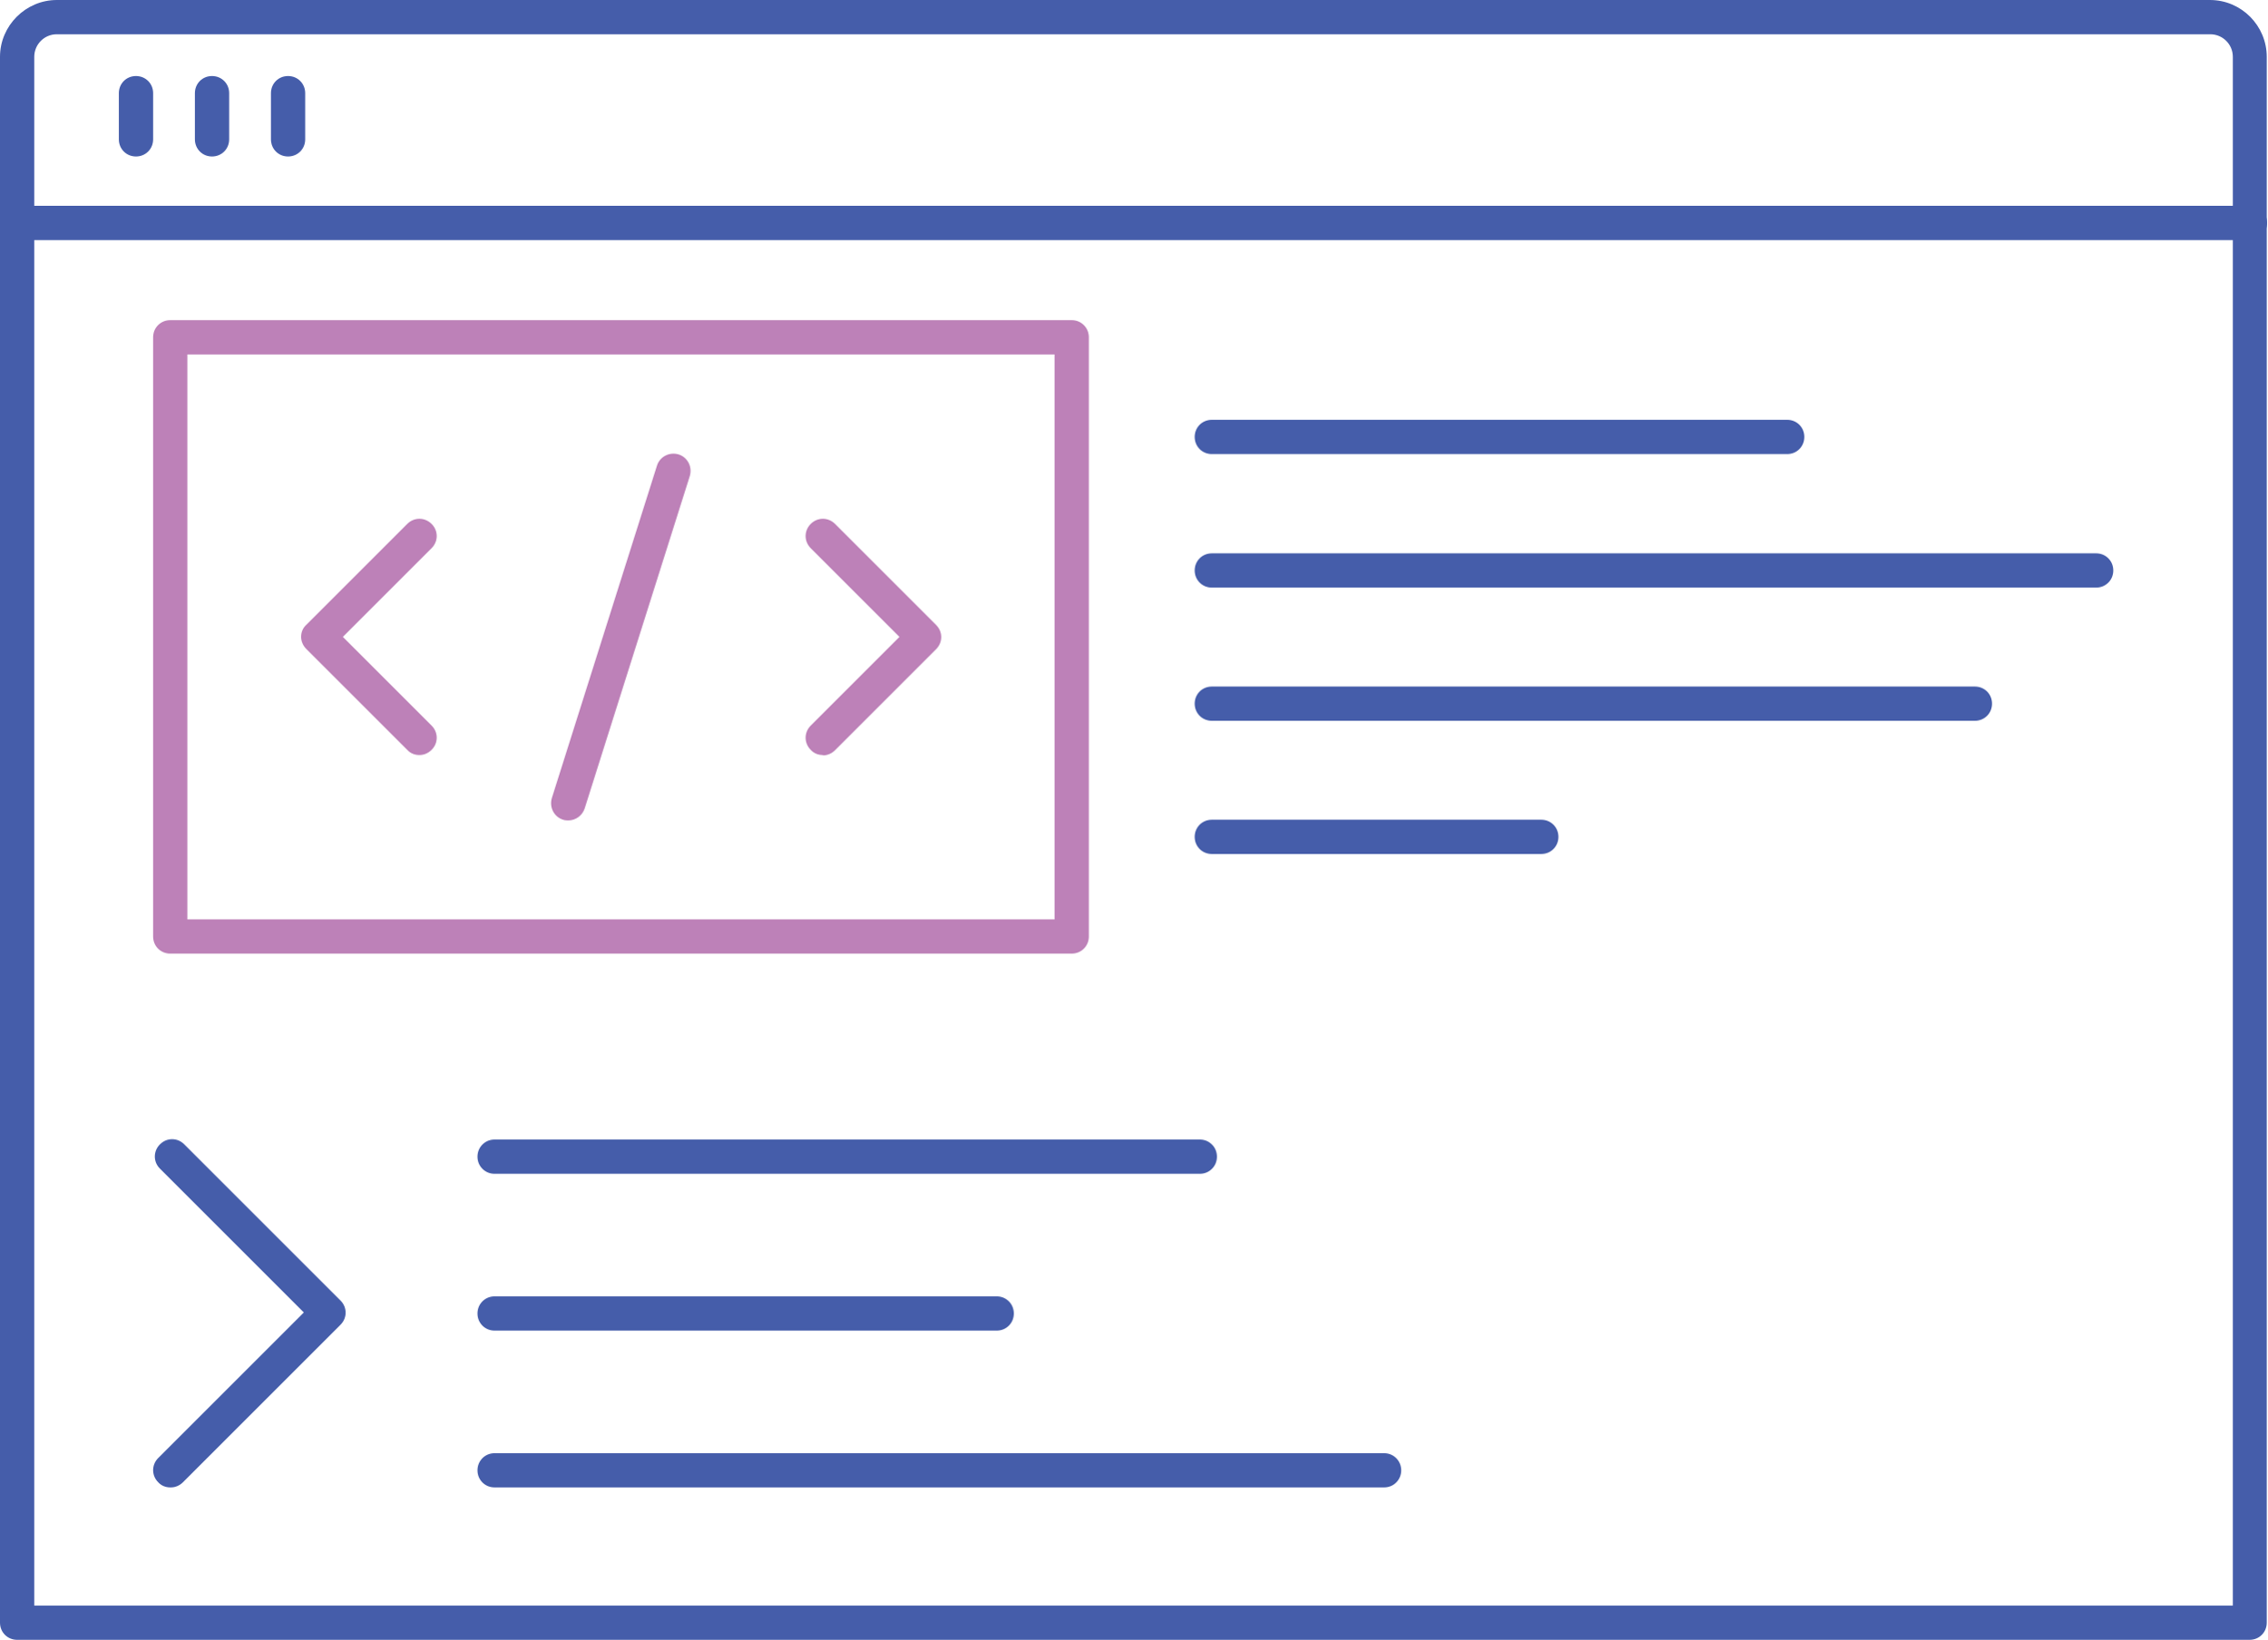
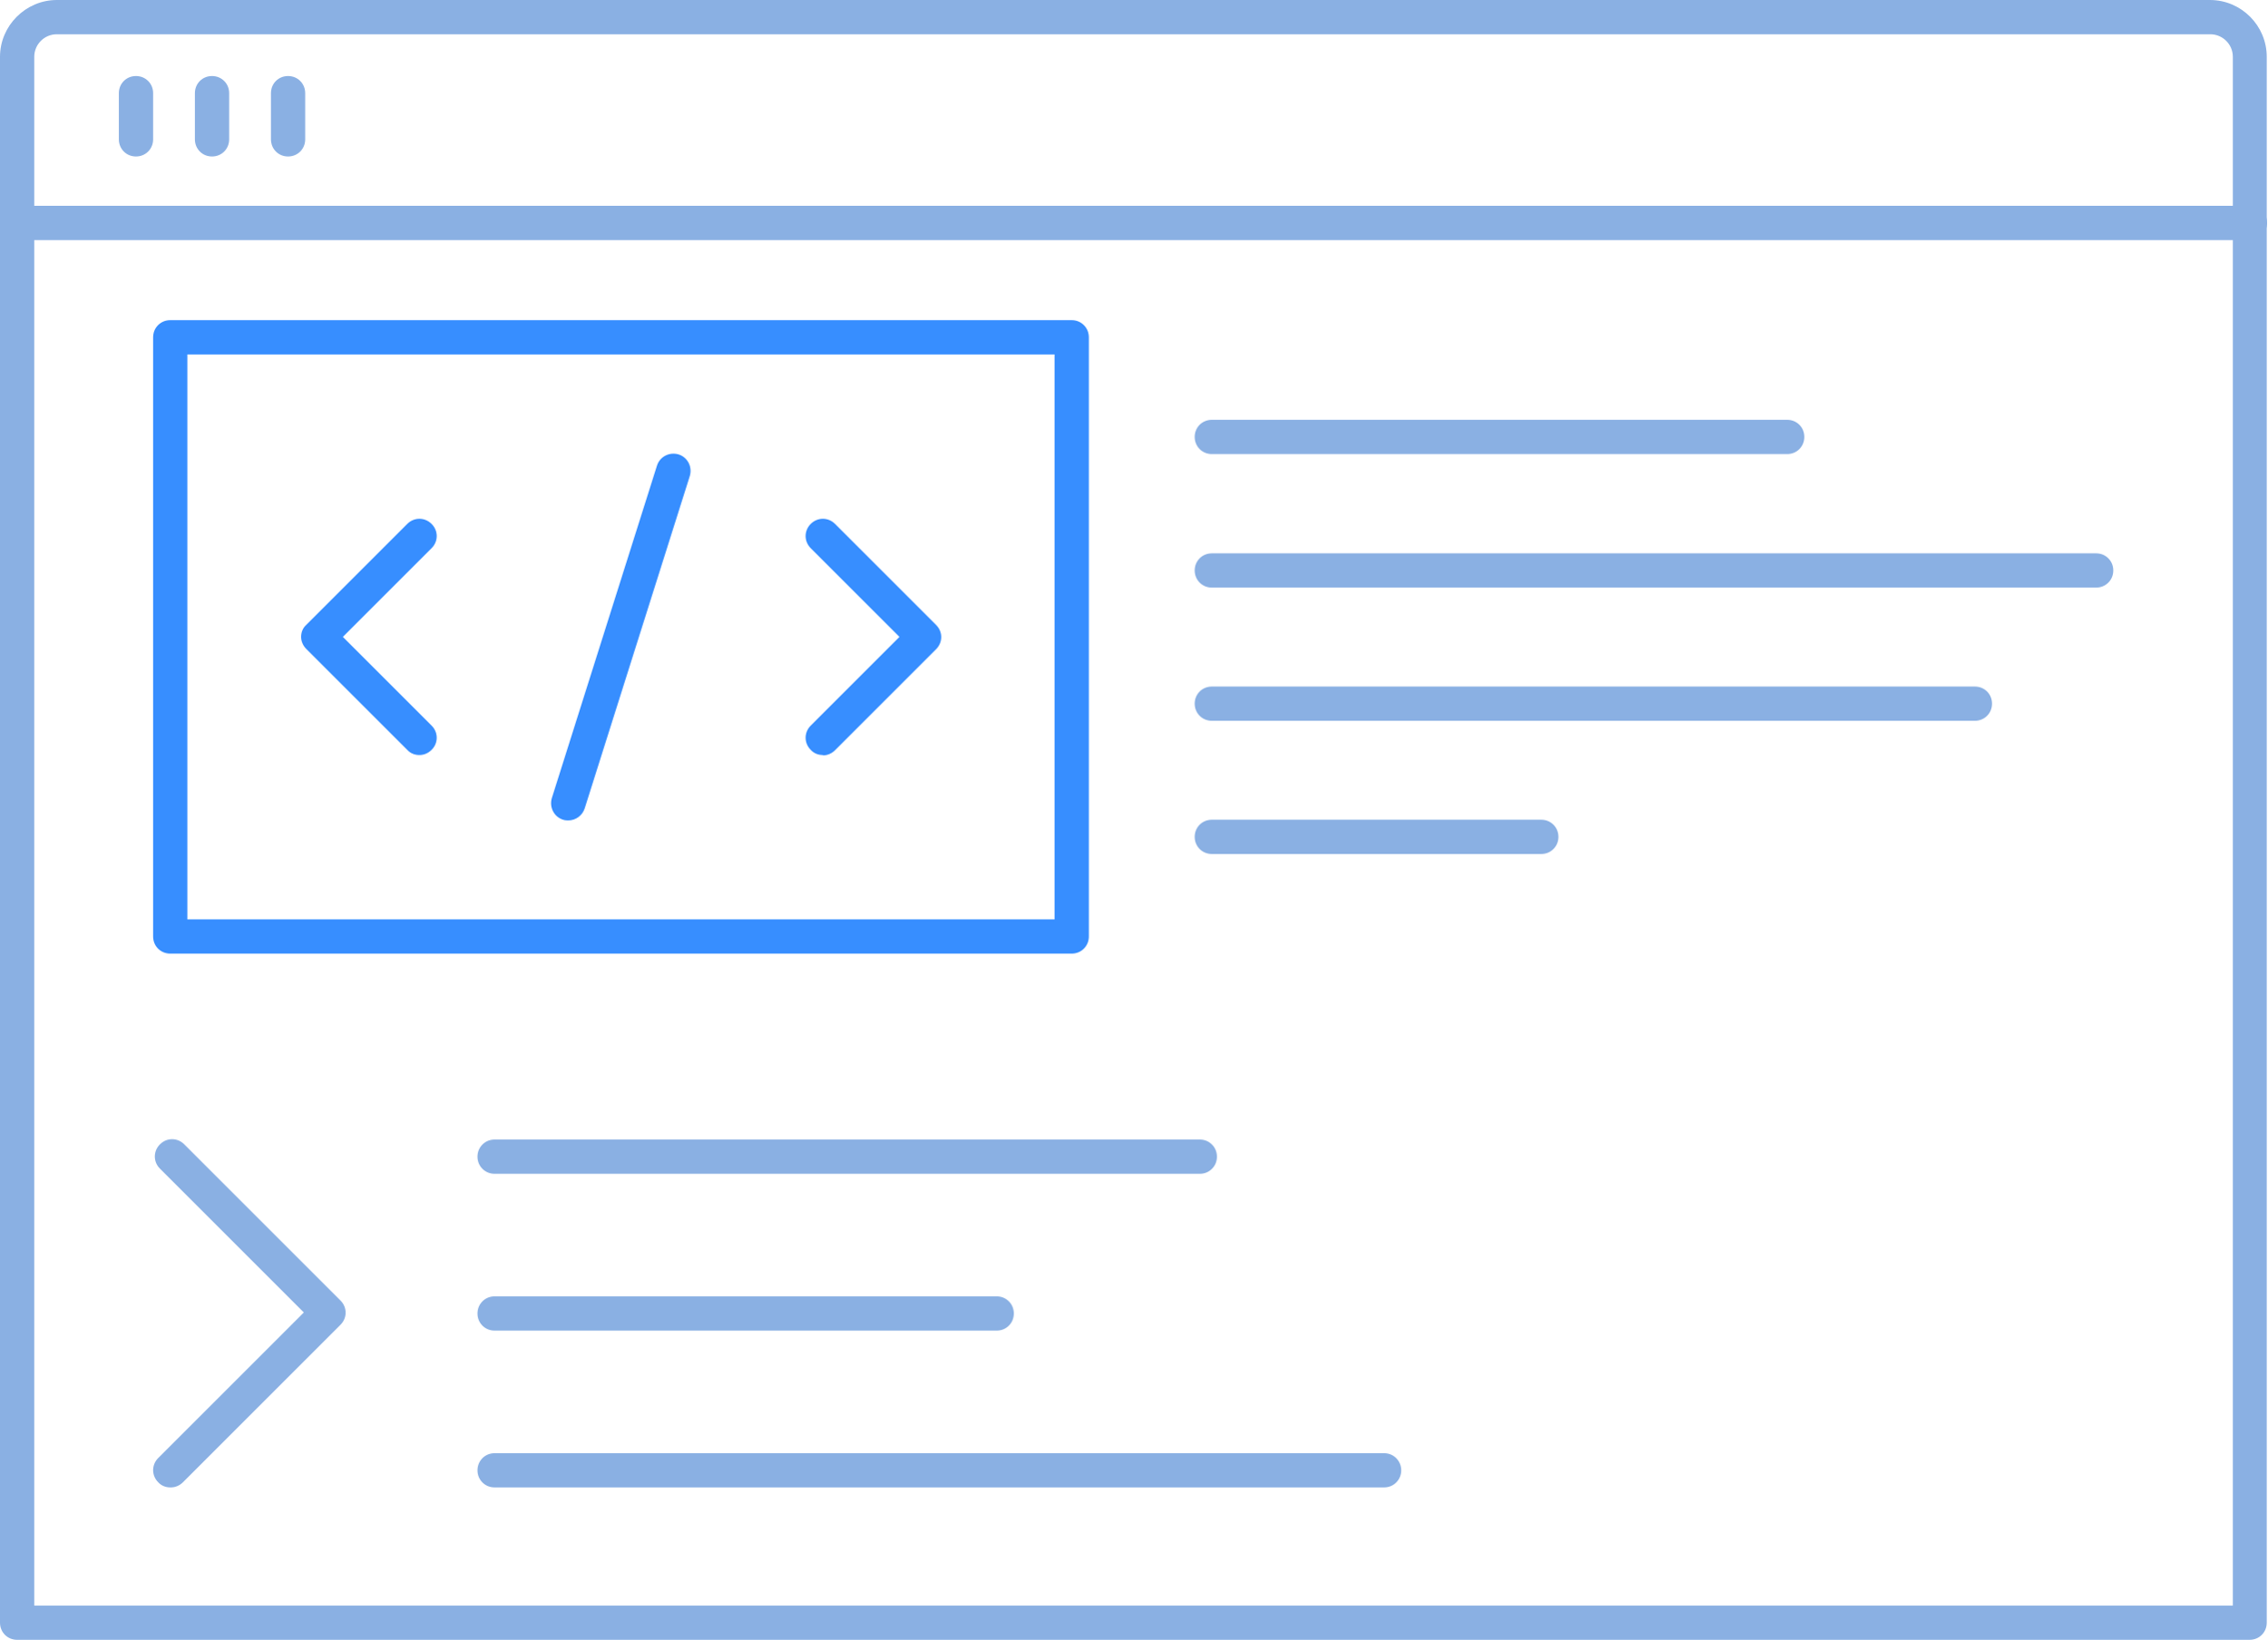
<svg xmlns="http://www.w3.org/2000/svg" id="uuid-af2f7b8c-9588-497f-85b2-9b81253f0590" viewBox="0 0 66.19 47.89">
  <defs>
-     <style>.uuid-5c950c21-0f0e-4178-ad9b-1a1d68dfb688{fill:#bd81b8;}.uuid-cfece93f-2ff9-422f-8a50-f619a60251f9{fill:#455daa;}</style>
+     <style>.uuid-5c950c21-0f0e-4178-ad9b-1a1d68dfb688{fill:#378eff;}.uuid-cfece93f-2ff9-422f-8a50-f619a60251f9{fill:#8ab0e3;}</style>
  </defs>
  <path class="uuid-cfece93f-2ff9-422f-8a50-f619a60251f9" d="M65.69,47.89H.5c-.28,0-.5-.22-.5-.5V1.66C0,.75,.75,0,1.66,0h62.86c.92,0,1.66,.75,1.66,1.66V47.39c0,.28-.22,.5-.5,.5ZM1,46.89H65.19V1.66c0-.37-.3-.66-.66-.66H1.66c-.37,0-.66,.3-.66,.66V46.89Z" />
  <path class="uuid-cfece93f-2ff9-422f-8a50-f619a60251f9" d="M65.69,7.01H.5c-.28,0-.5-.22-.5-.5s.22-.5,.5-.5H65.69c.28,0,.5,.22,.5,.5s-.22,.5-.5,.5Z" />
  <g>
    <path class="uuid-cfece93f-2ff9-422f-8a50-f619a60251f9" d="M3.97,4.57c-.28,0-.5-.22-.5-.5v-1.35c0-.28,.22-.5,.5-.5s.5,.22,.5,.5v1.35c0,.28-.22,.5-.5,.5Z" />
    <path class="uuid-cfece93f-2ff9-422f-8a50-f619a60251f9" d="M6.19,4.57c-.28,0-.5-.22-.5-.5v-1.35c0-.28,.22-.5,.5-.5s.5,.22,.5,.5v1.35c0,.28-.22,.5-.5,.5Z" />
    <path class="uuid-cfece93f-2ff9-422f-8a50-f619a60251f9" d="M8.41,4.57c-.28,0-.5-.22-.5-.5v-1.35c0-.28,.22-.5,.5-.5s.5,.22,.5,.5v1.35c0,.28-.22,.5-.5,.5Z" />
  </g>
  <g>
    <path class="uuid-5c950c21-0f0e-4178-ad9b-1a1d68dfb688" d="M16.59,23.96s-.1,0-.15-.02c-.26-.08-.41-.36-.33-.63l3.07-9.71c.08-.26,.36-.41,.63-.33,.26,.08,.41,.36,.33,.63l-3.07,9.71c-.07,.21-.26,.35-.48,.35Z" />
    <g>
      <path class="uuid-5c950c21-0f0e-4178-ad9b-1a1d68dfb688" d="M12.24,22.05c-.13,0-.26-.05-.35-.15l-2.95-2.95c-.09-.09-.15-.22-.15-.35s.05-.26,.15-.35l2.95-2.95c.2-.2,.51-.2,.71,0,.2,.2,.2,.51,0,.71l-2.59,2.59,2.59,2.59c.2,.2,.2,.51,0,.71-.1,.1-.23,.15-.35,.15Z" />
      <path class="uuid-5c950c21-0f0e-4178-ad9b-1a1d68dfb688" d="M24.02,22.05c-.13,0-.26-.05-.35-.15-.2-.2-.2-.51,0-.71l2.59-2.59-2.59-2.59c-.2-.2-.2-.51,0-.71,.2-.2,.51-.2,.71,0l2.95,2.95c.2,.2,.2,.51,0,.71l-2.95,2.95c-.1,.1-.23,.15-.35,.15Z" />
    </g>
  </g>
  <path class="uuid-5c950c21-0f0e-4178-ad9b-1a1d68dfb688" d="M31.29,27.85H4.97c-.28,0-.5-.22-.5-.5V9.85c0-.28,.22-.5,.5-.5H31.29c.28,0,.5,.22,.5,.5V27.35c0,.28-.22,.5-.5,.5Zm-25.82-1H30.79V10.35H5.47V26.85Z" />
  <g>
    <path class="uuid-cfece93f-2ff9-422f-8a50-f619a60251f9" d="M52.18,13.26h-16.8c-.28,0-.5-.22-.5-.5s.22-.5,.5-.5h16.8c.28,0,.5,.22,.5,.5s-.22,.5-.5,.5Z" />
    <path class="uuid-cfece93f-2ff9-422f-8a50-f619a60251f9" d="M61.2,17.16h-25.82c-.28,0-.5-.22-.5-.5s.22-.5,.5-.5h25.82c.28,0,.5,.22,.5,.5s-.22,.5-.5,.5Z" />
    <path class="uuid-cfece93f-2ff9-422f-8a50-f619a60251f9" d="M57.66,21.05h-22.28c-.28,0-.5-.22-.5-.5s.22-.5,.5-.5h22.28c.28,0,.5,.22,.5,.5s-.22,.5-.5,.5Z" />
    <path class="uuid-cfece93f-2ff9-422f-8a50-f619a60251f9" d="M45,24.94h-9.62c-.28,0-.5-.22-.5-.5s.22-.5,.5-.5h9.62c.28,0,.5,.22,.5,.5s-.22,.5-.5,.5Z" />
  </g>
  <path class="uuid-cfece93f-2ff9-422f-8a50-f619a60251f9" d="M4.97,43.44c-.13,0-.26-.05-.35-.15-.2-.2-.2-.51,0-.71l4.25-4.25-4.2-4.2c-.2-.2-.2-.51,0-.71,.2-.2,.51-.2,.71,0l4.56,4.56c.2,.2,.2,.51,0,.71l-4.6,4.6c-.1,.1-.23,.15-.35,.15Z" />
  <path class="uuid-cfece93f-2ff9-422f-8a50-f619a60251f9" d="M35.03,34.28H14.44c-.28,0-.5-.22-.5-.5s.22-.5,.5-.5h20.59c.28,0,.5,.22,.5,.5s-.22,.5-.5,.5Z" />
  <path class="uuid-cfece93f-2ff9-422f-8a50-f619a60251f9" d="M29.1,38.86H14.44c-.28,0-.5-.22-.5-.5s.22-.5,.5-.5h14.66c.28,0,.5,.22,.5,.5s-.22,.5-.5,.5Z" />
  <path class="uuid-cfece93f-2ff9-422f-8a50-f619a60251f9" d="M40.41,43.44H14.44c-.28,0-.5-.22-.5-.5s.22-.5,.5-.5h25.97c.28,0,.5,.22,.5,.5s-.22,.5-.5,.5Z" />
</svg>
